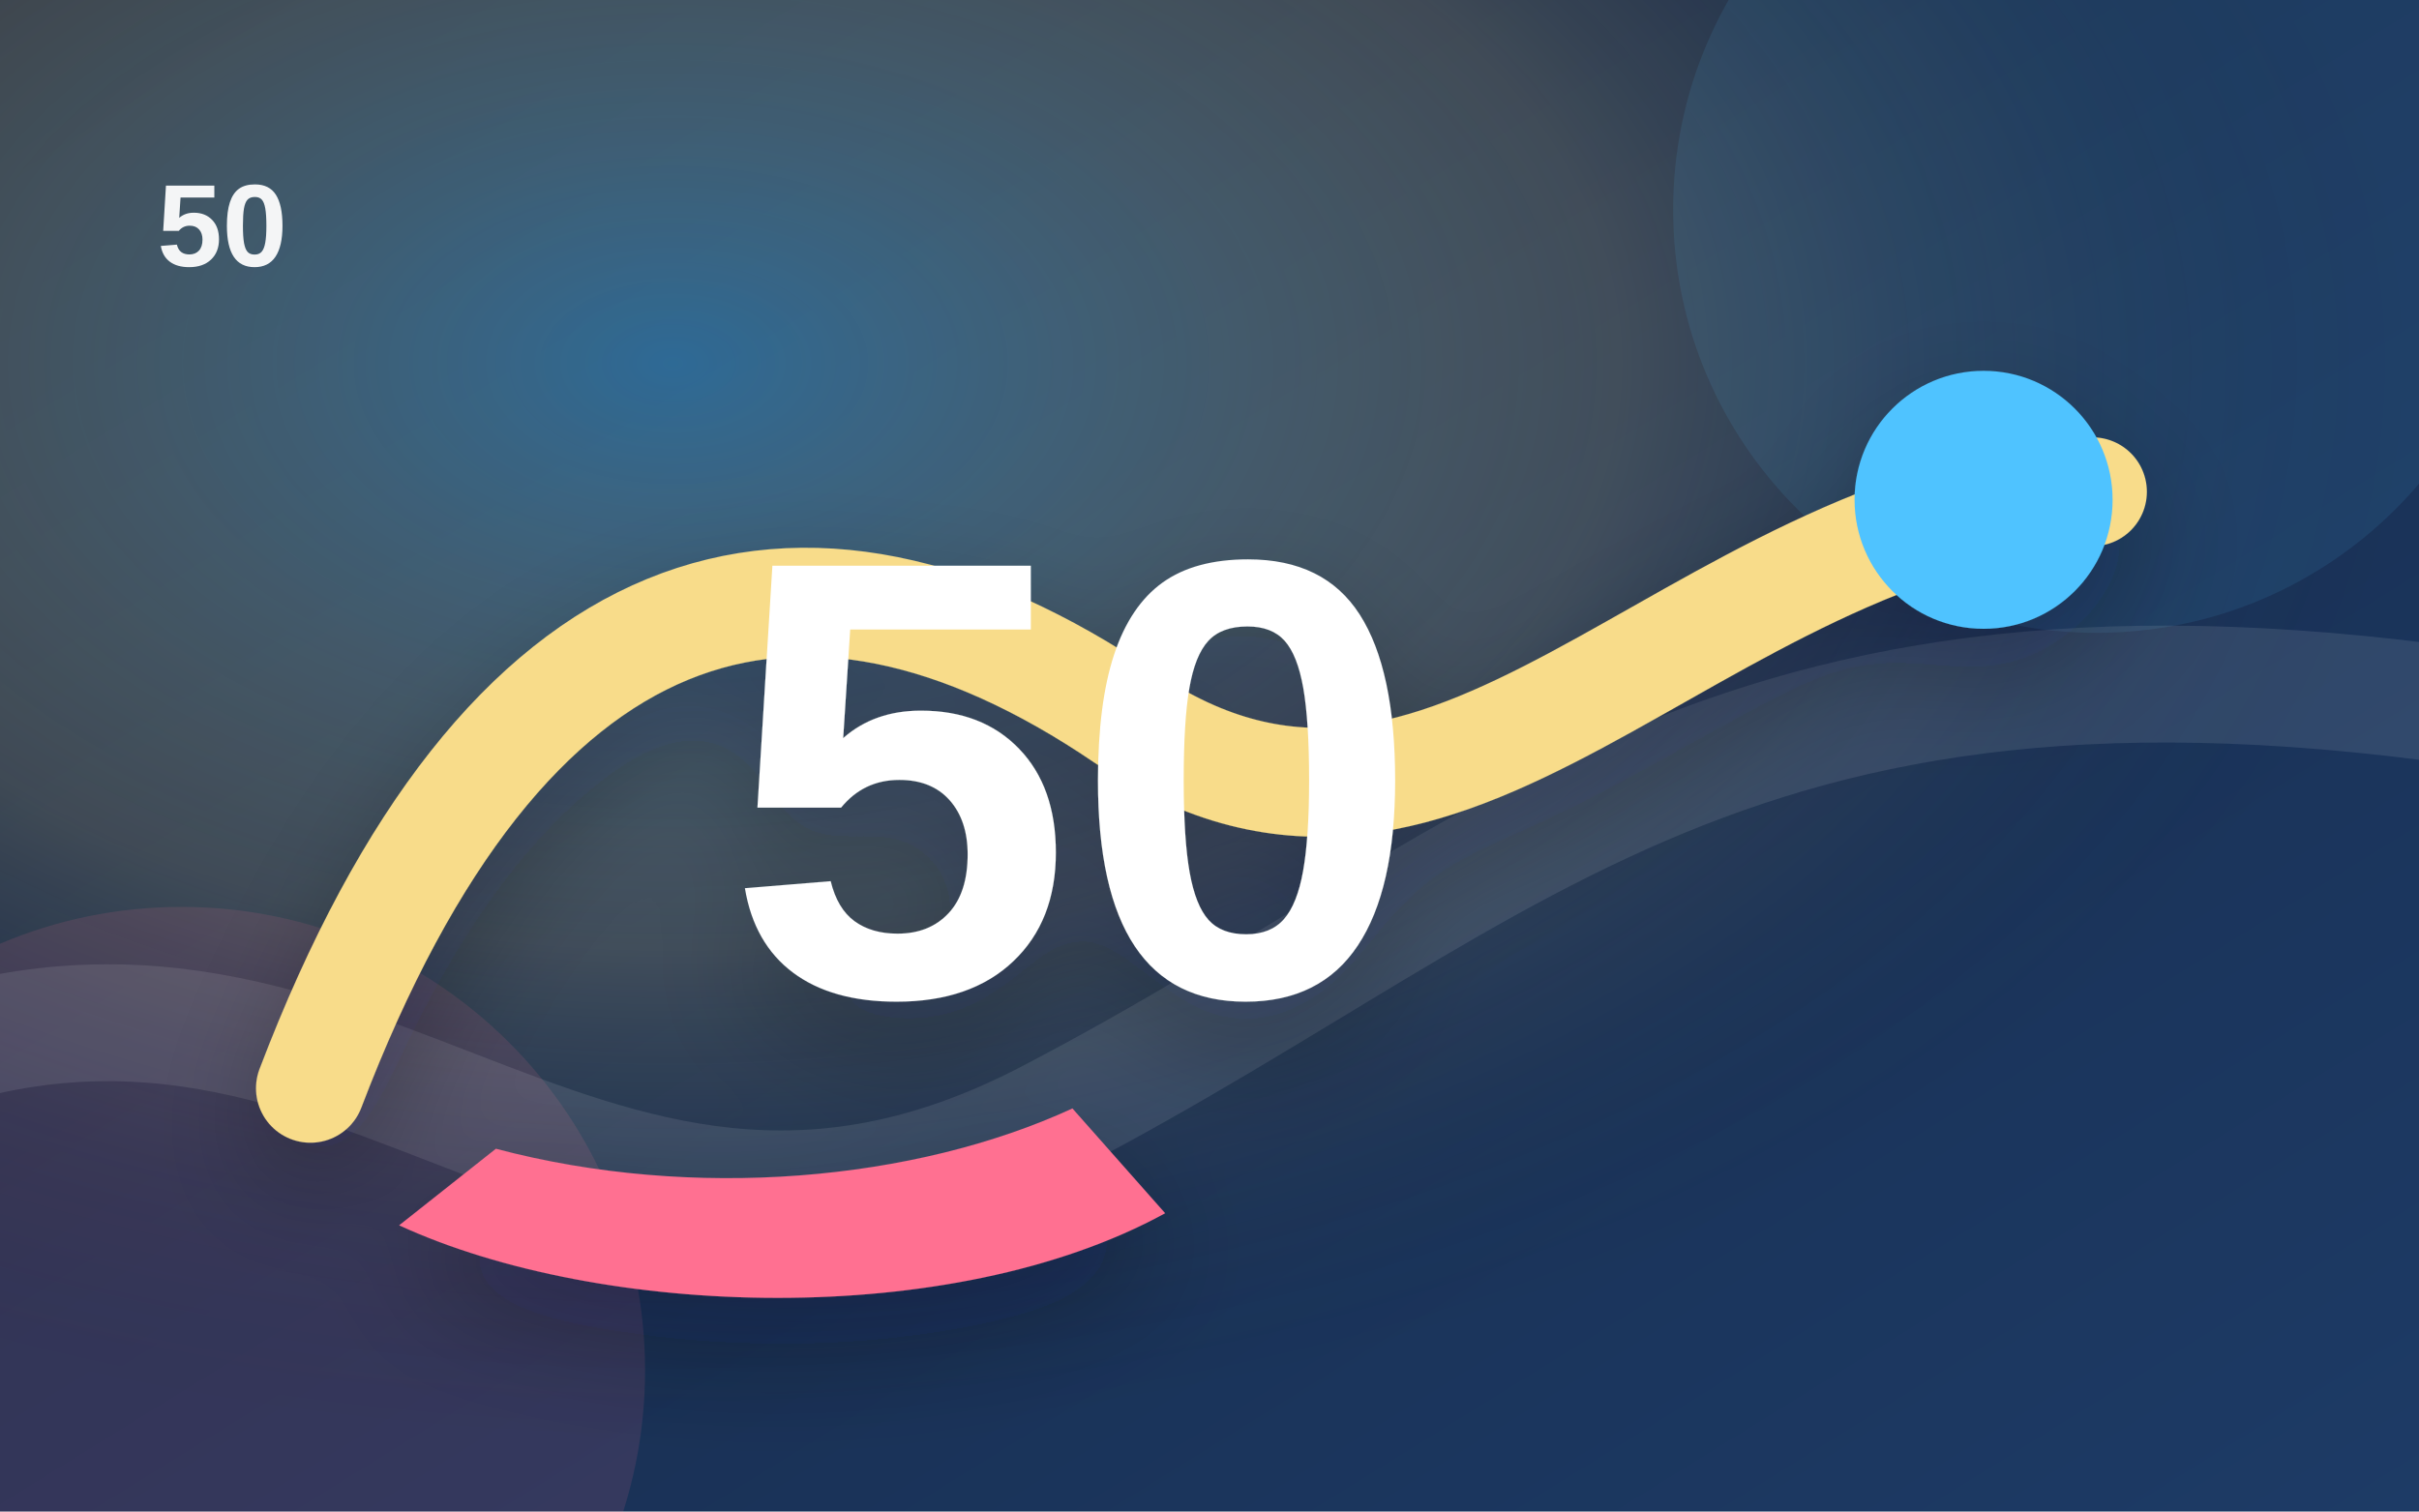
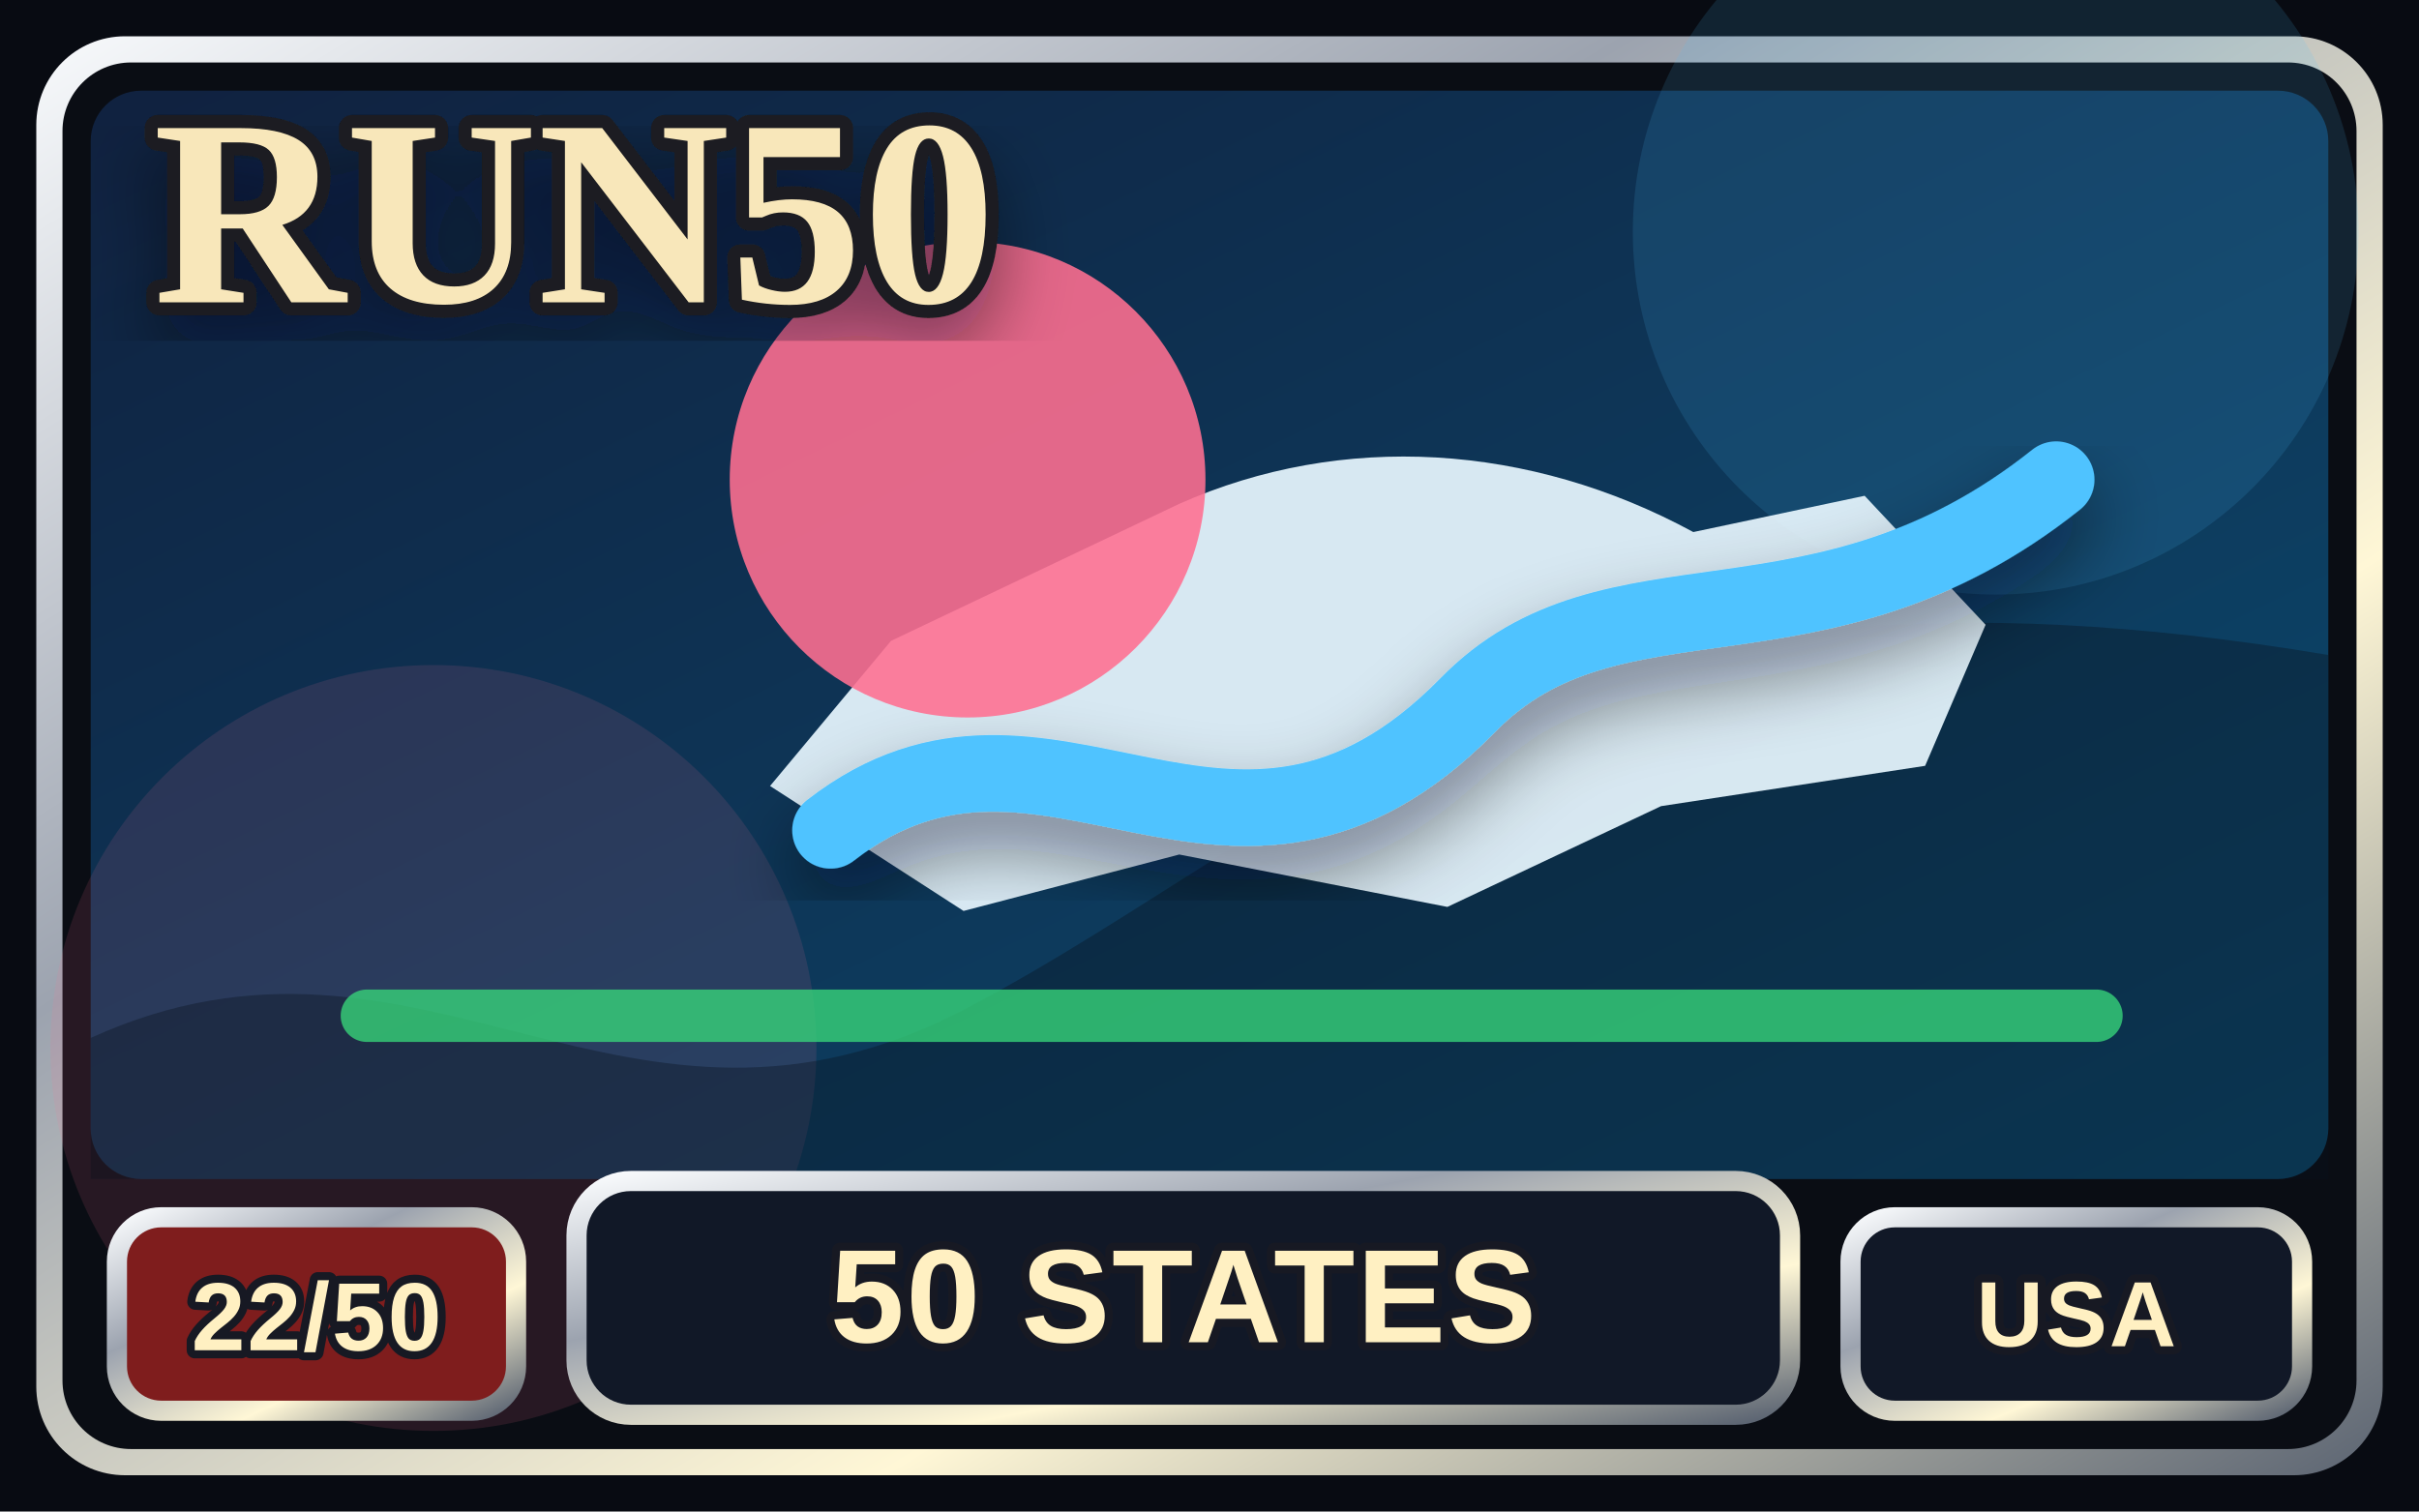
- <svg xmlns="http://www.w3.org/2000/svg" viewBox="0 0 1200 750" role="img" aria-label="Abstract run50 cover">
+ <svg xmlns="http://www.w3.org/2000/svg" viewBox="0 0 1200 750" role="img" aria-label="RUN50 minimalist enamel plaque cover">
  <defs>
-     <linearGradient id="bg-run50" x1="0" y1="0" x2="1" y2="1">
-       <stop offset="0%" stop-color="#14233f" />
-       <stop offset="100%" stop-color="#1d3b66" />
+     <linearGradient id="scene" x1="0" y1="0" x2="1" y2="1">
+       <stop offset="0%" stop-color="#10213f" />
+       <stop offset="100%" stop-color="#0b4a6f" />
    </linearGradient>
-     <radialGradient id="burst-run50" cx="28%" cy="24%" r="72%">
-       <stop offset="0%" stop-color="#4fc3ff" stop-opacity="0.42" />
-       <stop offset="54%" stop-color="#f8dc8a" stop-opacity="0.18" />
-       <stop offset="100%" stop-color="#000000" stop-opacity="0" />
-     </radialGradient>
-     <filter id="soft-run50" x="-30%" y="-30%" width="160%" height="160%">
-       <feDropShadow dx="0" dy="24" stdDeviation="28" flood-color="#020617" flood-opacity="0.28" />
+     <linearGradient id="metal" x1="0" y1="0" x2="1" y2="1">
+       <stop offset="0%" stop-color="#f8fafc" />
+       <stop offset="34%" stop-color="#9ca3af" />
+       <stop offset="68%" stop-color="#fff7d6" />
+       <stop offset="100%" stop-color="#5b6472" />
+     </linearGradient>
+     <filter id="shadow" x="-20%" y="-20%" width="140%" height="140%">
+       <feDropShadow dx="0" dy="18" stdDeviation="18" flood-color="#020617" flood-opacity=".46" />
    </filter>
+     <style>
+       .title { font-family: Georgia, 'Times New Roman', serif; font-weight: 900; paint-order: stroke; stroke: #1a1b20; stroke-width: 13px; stroke-linejoin: round; filter: url(#shadow); letter-spacing: 0; }
+       .rail { font-family: Impact, 'Arial Narrow', Arial, sans-serif; font-weight: 900; paint-order: stroke; stroke: #171923; stroke-width: 8px; stroke-linejoin: round; letter-spacing: 1px; }
+       .route { fill: none; stroke-linecap: round; stroke-linejoin: round; filter: url(#shadow); }
+     </style>
  </defs>
-   <rect width="1200" height="750" rx="0" fill="url(#bg-run50)" />
-   <rect width="1200" height="750" fill="url(#burst-run50)" />
-   <circle cx="1040" cy="104" r="210" fill="#4fc3ff" opacity="0.10" />
-   <circle cx="90" cy="680" r="230" fill="#ff6f91" opacity="0.12" />
-   <path d="M-80 540 C170 420 280 680 520 555 S865 285 1280 360" fill="none" stroke="#ffffff" stroke-opacity="0.10" stroke-width="58" stroke-linecap="round" />
-   <text x="78" y="132" font-family="Arial, Helvetica, sans-serif" font-size="58" font-weight="900" fill="#ffffff" opacity="0.94" letter-spacing="0">50</text>
-   <g filter="url(#soft-run50)">
-     <path d="M154 540 C250 288 396 246 558 356 C720 466 834 260 1038 244" fill="none" stroke="#f8dc8a" stroke-width="54" stroke-linecap="round" />
-     <text x="360" y="494" font-family="Arial Black, Arial, sans-serif" font-size="310" font-weight="900" fill="#ffffff">50</text>
-     <path d="M246 570 C344 596 454 586 532 550 L578 602 C472 660 298 654 198 608Z" fill="#ff6f91" />
-     <circle cx="984" cy="248" r="64" fill="#4fc3ff" />
-   </g>
+   <rect width="1200" height="750" fill="#080b12" />
+   <rect x="18" y="18" width="1164" height="714" rx="44" fill="url(#metal)" />
+   <rect x="31" y="31" width="1138" height="688" rx="34" fill="#0a0d14" />
+   <rect x="45" y="45" width="1110" height="540" rx="25" fill="url(#scene)" />
+   <circle cx="990" cy="115" r="180" fill="#4fc3ff" opacity=".13" />
+   <circle cx="215" cy="520" r="190" fill="#ff6f91" opacity=".12" />
+   <path d="M45 515 C210 440 310 590 480 500 C655 408 768 260 1155 325 L1155 585 L45 585Z" fill="#07111c" opacity=".36" />
+   <path d="M585 250 C666 214 759 220 840 264 L925 246 L985 310 L955 380 L824 400 L718 450 L585 424 L478 452 L382 390 L442 318Z" fill="#e8f7ff" opacity=".92" />
+   <path d="M412 412 C520 328 610 470 728 350 C800 276 902 332 1020 238" class="route" stroke="#4fc3ff" stroke-width="38" />
+   <circle cx="480" cy="238" r="118" fill="#ff6f91" opacity=".88" />
+   <path d="M182 504 H1040" stroke="#37d67a" stroke-width="26" stroke-linecap="round" opacity=".78" />
+   <text class="title" x="76" y="150" font-size="132" fill="#f8e7ba">RUN50</text>
+   <rect x="58" y="604" width="198" height="96" rx="22" fill="#7f1d1d" stroke="url(#metal)" stroke-width="10" />
+   <rect x="286" y="586" width="602" height="116" rx="27" fill="#111827" stroke="url(#metal)" stroke-width="10" />
+   <rect x="918" y="604" width="224" height="96" rx="22" fill="#111827" stroke="url(#metal)" stroke-width="10" />
+   <text class="rail" x="157" y="670" font-size="48" text-anchor="middle" fill="#fff0c2">22/50</text>
+   <text class="rail" x="587" y="666" font-size="66" text-anchor="middle" fill="#fff0c2">50 STATES</text>
+   <text class="rail" x="1030" y="668" font-size="46" text-anchor="middle" fill="#fff0c2">USA</text>
</svg>
